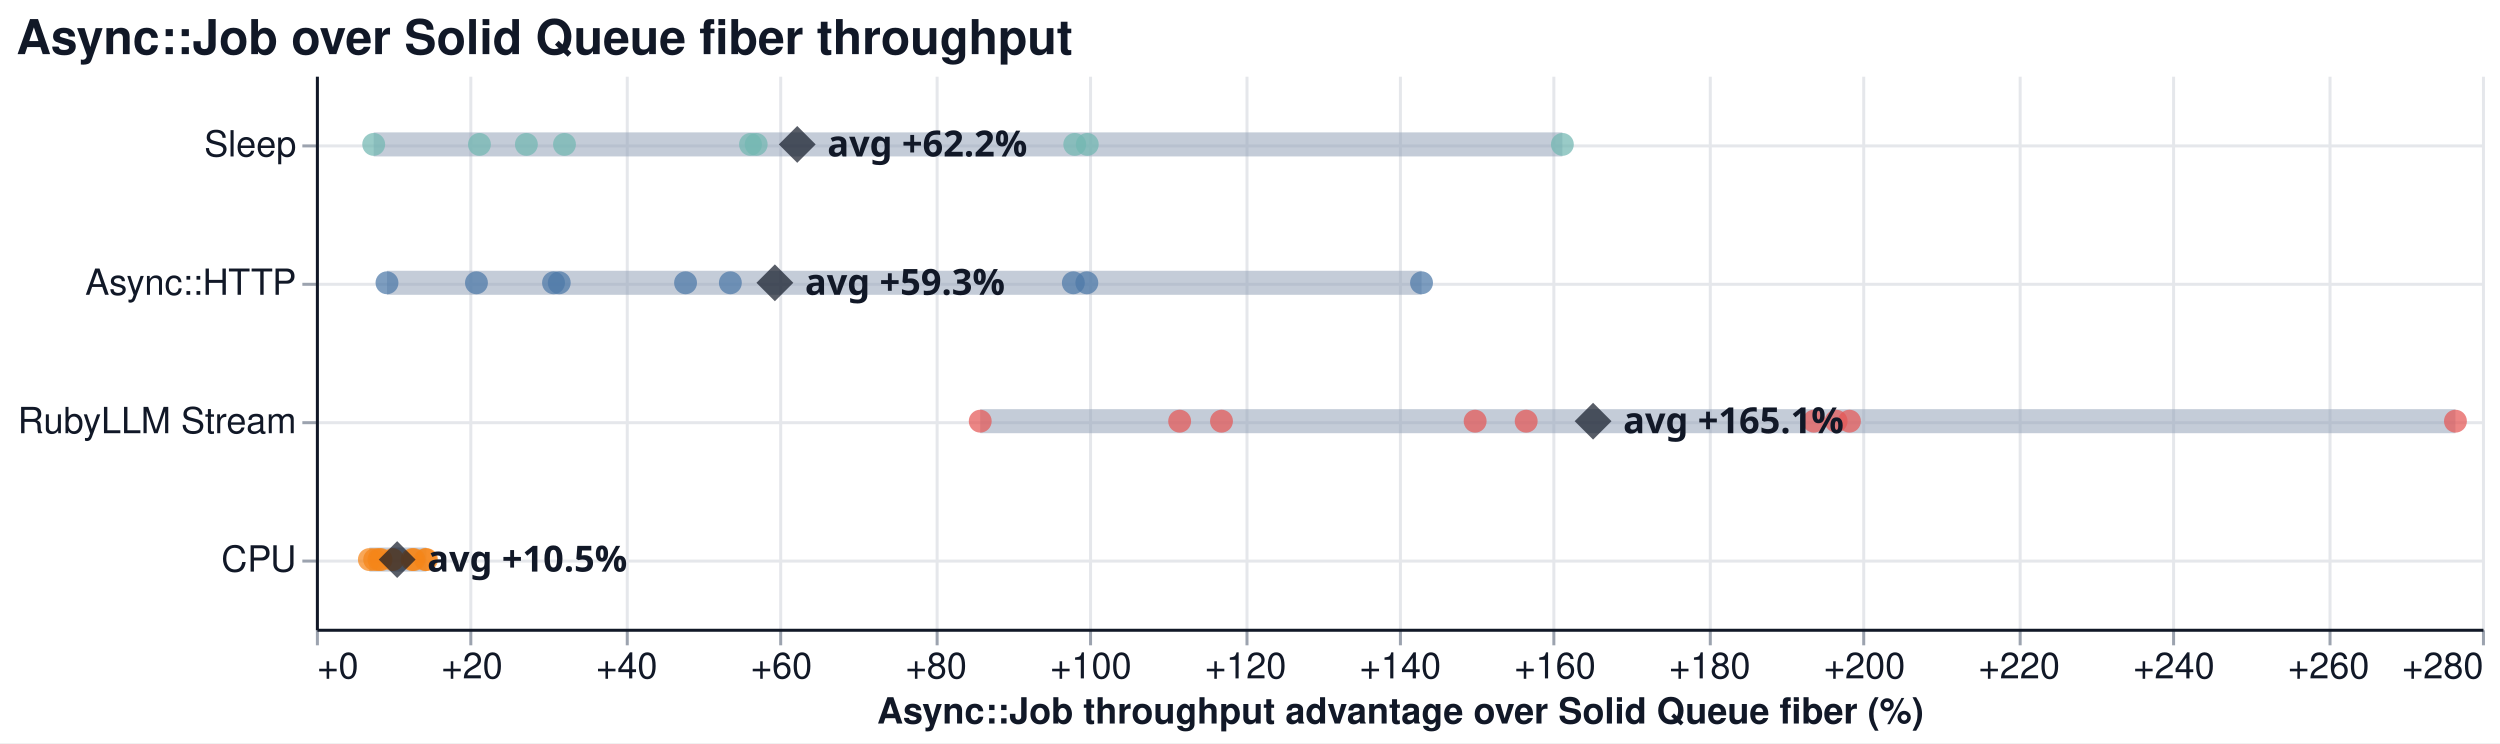
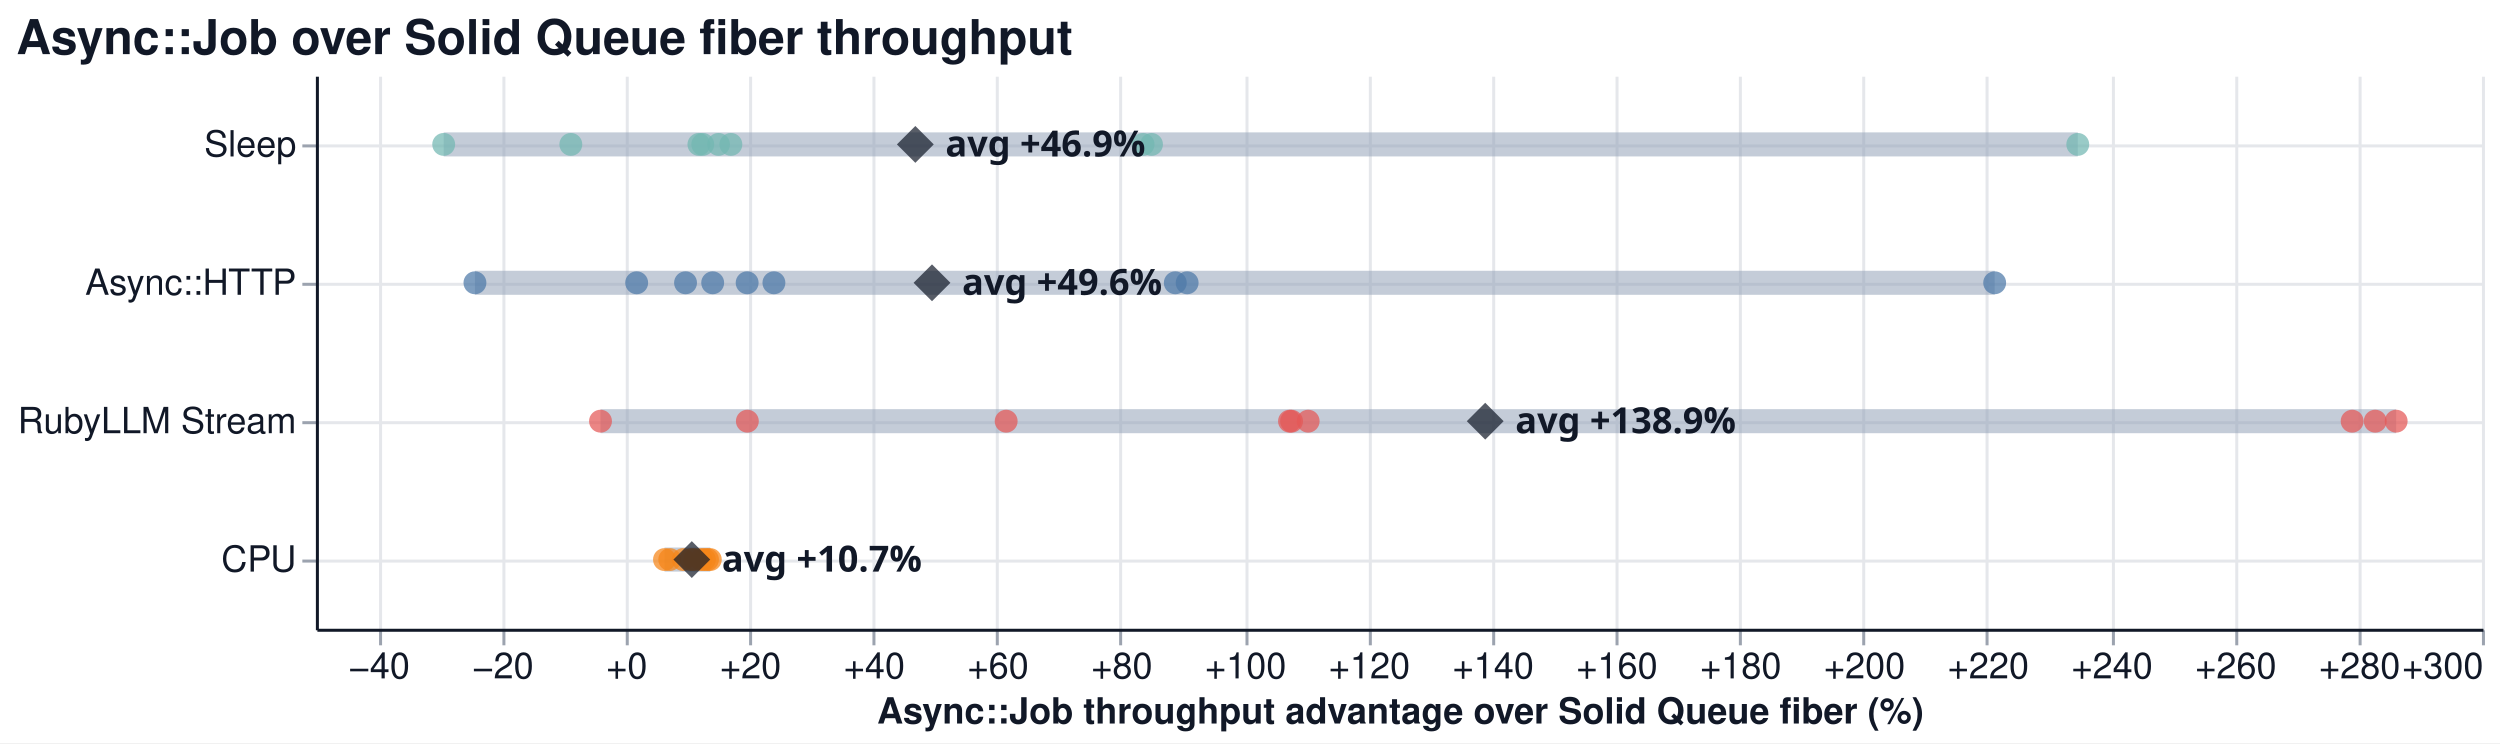
<svg xmlns="http://www.w3.org/2000/svg" version="1.1" class="marks" width="831" height="247" viewBox="0 0 831 247">
  <rect width="831" height="247" fill="white" />
-   <g fill="none" stroke-miterlimit="10" transform="translate(105,25)">
+   <g fill="none" stroke-miterlimit="4" transform="translate(105,25)">
    <g class="mark-group role-frame root" role="graphics-object" aria-roledescription="group mark container">
      <g transform="translate(0,0)">
        <path class="background" aria-hidden="true" d="M0,0h720v184h-720Z" />
        <g>
          <g class="mark-group role-axis" aria-hidden="true">
            <g transform="translate(0.5,184.5)">
              <path class="background" aria-hidden="true" d="M0,0h0v0h0Z" pointer-events="none" />
              <g>
                <g class="mark-rule role-axis-grid" pointer-events="none">
-                   <line transform="translate(0,0)" x2="0" y2="-184" stroke="#e5e7eb" stroke-width="1" opacity="1" />
-                   <line transform="translate(51,0)" x2="0" y2="-184" stroke="#e5e7eb" stroke-width="1" opacity="1" />
+                   <line transform="translate(21,0)" x2="0" y2="-184" stroke="#e5e7eb" stroke-width="1" opacity="1" />
+                   <line transform="translate(62,0)" x2="0" y2="-184" stroke="#e5e7eb" stroke-width="1" opacity="1" />
                  <line transform="translate(103,0)" x2="0" y2="-184" stroke="#e5e7eb" stroke-width="1" opacity="1" />
-                   <line transform="translate(154,0)" x2="0" y2="-184" stroke="#e5e7eb" stroke-width="1" opacity="1" />
-                   <line transform="translate(206,0)" x2="0" y2="-184" stroke="#e5e7eb" stroke-width="1" opacity="1" />
-                   <line transform="translate(257,0)" x2="0" y2="-184" stroke="#e5e7eb" stroke-width="1" opacity="1" />
+                   <line transform="translate(144,0)" x2="0" y2="-184" stroke="#e5e7eb" stroke-width="1" opacity="1" />
+                   <line transform="translate(185,0)" x2="0" y2="-184" stroke="#e5e7eb" stroke-width="1" opacity="1" />
+                   <line transform="translate(226,0)" x2="0" y2="-184" stroke="#e5e7eb" stroke-width="1" opacity="1" />
+                   <line transform="translate(267,0)" x2="0" y2="-184" stroke="#e5e7eb" stroke-width="1" opacity="1" />
                  <line transform="translate(309,0)" x2="0" y2="-184" stroke="#e5e7eb" stroke-width="1" opacity="1" />
-                   <line transform="translate(360,0)" x2="0" y2="-184" stroke="#e5e7eb" stroke-width="1" opacity="1" />
-                   <line transform="translate(411,0)" x2="0" y2="-184" stroke="#e5e7eb" stroke-width="1" opacity="1" />
-                   <line transform="translate(463,0)" x2="0" y2="-184" stroke="#e5e7eb" stroke-width="1" opacity="1" />
+                   <line transform="translate(350,0)" x2="0" y2="-184" stroke="#e5e7eb" stroke-width="1" opacity="1" />
+                   <line transform="translate(391,0)" x2="0" y2="-184" stroke="#e5e7eb" stroke-width="1" opacity="1" />
+                   <line transform="translate(432,0)" x2="0" y2="-184" stroke="#e5e7eb" stroke-width="1" opacity="1" />
+                   <line transform="translate(473,0)" x2="0" y2="-184" stroke="#e5e7eb" stroke-width="1" opacity="1" />
                  <line transform="translate(514,0)" x2="0" y2="-184" stroke="#e5e7eb" stroke-width="1" opacity="1" />
-                   <line transform="translate(566,0)" x2="0" y2="-184" stroke="#e5e7eb" stroke-width="1" opacity="1" />
-                   <line transform="translate(617,0)" x2="0" y2="-184" stroke="#e5e7eb" stroke-width="1" opacity="1" />
-                   <line transform="translate(669,0)" x2="0" y2="-184" stroke="#e5e7eb" stroke-width="1" opacity="1" />
+                   <line transform="translate(555,0)" x2="0" y2="-184" stroke="#e5e7eb" stroke-width="1" opacity="1" />
+                   <line transform="translate(597,0)" x2="0" y2="-184" stroke="#e5e7eb" stroke-width="1" opacity="1" />
+                   <line transform="translate(638,0)" x2="0" y2="-184" stroke="#e5e7eb" stroke-width="1" opacity="1" />
+                   <line transform="translate(679,0)" x2="0" y2="-184" stroke="#e5e7eb" stroke-width="1" opacity="1" />
                  <line transform="translate(720,0)" x2="0" y2="-184" stroke="#e5e7eb" stroke-width="1" opacity="1" />
                </g>
              </g>
              <path class="foreground" aria-hidden="true" d="" pointer-events="none" display="none" />
            </g>
          </g>
          <g class="mark-group role-axis" aria-hidden="true">
            <g transform="translate(0.5,0.5)">
              <path class="background" aria-hidden="true" d="M0,0h0v0h0Z" pointer-events="none" />
              <g>
                <g class="mark-rule role-axis-grid" pointer-events="none">
                  <line transform="translate(0,23)" x2="720" y2="0" stroke="#e5e7eb" stroke-width="1" opacity="1" />
                  <line transform="translate(0,69)" x2="720" y2="0" stroke="#e5e7eb" stroke-width="1" opacity="1" />
                  <line transform="translate(0,115)" x2="720" y2="0" stroke="#e5e7eb" stroke-width="1" opacity="1" />
                  <line transform="translate(0,161)" x2="720" y2="0" stroke="#e5e7eb" stroke-width="1" opacity="1" />
                </g>
              </g>
              <path class="foreground" aria-hidden="true" d="" pointer-events="none" display="none" />
            </g>
          </g>
-           <g class="mark-group role-axis" role="graphics-symbol" aria-roledescription="axis" aria-label="X-axis titled 'Async::Job throughput advantage over Solid Queue fiber (%)' for a linear scale with values from +0 to +280">
+           <g class="mark-group role-axis" role="graphics-symbol" aria-roledescription="axis" aria-label="X-axis titled 'Async::Job throughput advantage over Solid Queue fiber (%)' for a linear scale with values from −50 to +300">
            <g transform="translate(0.5,184.5)">
              <path class="background" aria-hidden="true" d="M0,0h0v0h0Z" pointer-events="none" />
              <g>
                <g class="mark-rule role-axis-tick" pointer-events="none">
-                   <line transform="translate(0,0)" x2="0" y2="5" stroke="#9ca3af" stroke-width="1" opacity="1" />
-                   <line transform="translate(51,0)" x2="0" y2="5" stroke="#9ca3af" stroke-width="1" opacity="1" />
+                   <line transform="translate(21,0)" x2="0" y2="5" stroke="#9ca3af" stroke-width="1" opacity="1" />
+                   <line transform="translate(62,0)" x2="0" y2="5" stroke="#9ca3af" stroke-width="1" opacity="1" />
                  <line transform="translate(103,0)" x2="0" y2="5" stroke="#9ca3af" stroke-width="1" opacity="1" />
-                   <line transform="translate(154,0)" x2="0" y2="5" stroke="#9ca3af" stroke-width="1" opacity="1" />
-                   <line transform="translate(206,0)" x2="0" y2="5" stroke="#9ca3af" stroke-width="1" opacity="1" />
-                   <line transform="translate(257,0)" x2="0" y2="5" stroke="#9ca3af" stroke-width="1" opacity="1" />
+                   <line transform="translate(144,0)" x2="0" y2="5" stroke="#9ca3af" stroke-width="1" opacity="1" />
+                   <line transform="translate(185,0)" x2="0" y2="5" stroke="#9ca3af" stroke-width="1" opacity="1" />
+                   <line transform="translate(226,0)" x2="0" y2="5" stroke="#9ca3af" stroke-width="1" opacity="1" />
+                   <line transform="translate(267,0)" x2="0" y2="5" stroke="#9ca3af" stroke-width="1" opacity="1" />
                  <line transform="translate(309,0)" x2="0" y2="5" stroke="#9ca3af" stroke-width="1" opacity="1" />
-                   <line transform="translate(360,0)" x2="0" y2="5" stroke="#9ca3af" stroke-width="1" opacity="1" />
-                   <line transform="translate(411,0)" x2="0" y2="5" stroke="#9ca3af" stroke-width="1" opacity="1" />
-                   <line transform="translate(463,0)" x2="0" y2="5" stroke="#9ca3af" stroke-width="1" opacity="1" />
+                   <line transform="translate(350,0)" x2="0" y2="5" stroke="#9ca3af" stroke-width="1" opacity="1" />
+                   <line transform="translate(391,0)" x2="0" y2="5" stroke="#9ca3af" stroke-width="1" opacity="1" />
+                   <line transform="translate(432,0)" x2="0" y2="5" stroke="#9ca3af" stroke-width="1" opacity="1" />
+                   <line transform="translate(473,0)" x2="0" y2="5" stroke="#9ca3af" stroke-width="1" opacity="1" />
                  <line transform="translate(514,0)" x2="0" y2="5" stroke="#9ca3af" stroke-width="1" opacity="1" />
-                   <line transform="translate(566,0)" x2="0" y2="5" stroke="#9ca3af" stroke-width="1" opacity="1" />
-                   <line transform="translate(617,0)" x2="0" y2="5" stroke="#9ca3af" stroke-width="1" opacity="1" />
-                   <line transform="translate(669,0)" x2="0" y2="5" stroke="#9ca3af" stroke-width="1" opacity="1" />
+                   <line transform="translate(555,0)" x2="0" y2="5" stroke="#9ca3af" stroke-width="1" opacity="1" />
+                   <line transform="translate(597,0)" x2="0" y2="5" stroke="#9ca3af" stroke-width="1" opacity="1" />
+                   <line transform="translate(638,0)" x2="0" y2="5" stroke="#9ca3af" stroke-width="1" opacity="1" />
+                   <line transform="translate(679,0)" x2="0" y2="5" stroke="#9ca3af" stroke-width="1" opacity="1" />
                  <line transform="translate(720,0)" x2="0" y2="5" stroke="#9ca3af" stroke-width="1" opacity="1" />
                </g>
                <g class="mark-text role-axis-label" pointer-events="none">
-                   <text text-anchor="start" transform="translate(0,16)" font-family="Helvetica" font-size="12px" fill="#111827" opacity="1">+0</text>
-                   <text text-anchor="middle" transform="translate(51.42857,16)" font-family="Helvetica" font-size="12px" fill="#111827" opacity="1">+20</text>
-                   <text text-anchor="middle" transform="translate(102.8571,16)" font-family="Helvetica" font-size="12px" fill="#111827" opacity="1">+40</text>
-                   <text text-anchor="middle" transform="translate(154.2857,16)" font-family="Helvetica" font-size="12px" fill="#111827" opacity="1">+60</text>
-                   <text text-anchor="middle" transform="translate(205.7143,16)" font-family="Helvetica" font-size="12px" fill="#111827" opacity="1">+80</text>
-                   <text text-anchor="middle" transform="translate(257.1429,16)" font-family="Helvetica" font-size="12px" fill="#111827" opacity="1">+100</text>
-                   <text text-anchor="middle" transform="translate(308.5714,16)" font-family="Helvetica" font-size="12px" fill="#111827" opacity="1">+120</text>
-                   <text text-anchor="middle" transform="translate(360,16)" font-family="Helvetica" font-size="12px" fill="#111827" opacity="1">+140</text>
-                   <text text-anchor="middle" transform="translate(411.4286,16)" font-family="Helvetica" font-size="12px" fill="#111827" opacity="1">+160</text>
-                   <text text-anchor="middle" transform="translate(462.8571,16)" font-family="Helvetica" font-size="12px" fill="#111827" opacity="1">+180</text>
+                   <text text-anchor="middle" transform="translate(20.57143,16)" font-family="Helvetica" font-size="12px" fill="#111827" opacity="1">−40</text>
+                   <text text-anchor="middle" transform="translate(61.71429,16)" font-family="Helvetica" font-size="12px" fill="#111827" opacity="1">−20</text>
+                   <text text-anchor="middle" transform="translate(102.8571,16)" font-family="Helvetica" font-size="12px" fill="#111827" opacity="1">+0</text>
+                   <text text-anchor="middle" transform="translate(144,16)" font-family="Helvetica" font-size="12px" fill="#111827" opacity="1">+20</text>
+                   <text text-anchor="middle" transform="translate(185.1429,16)" font-family="Helvetica" font-size="12px" fill="#111827" opacity="1">+40</text>
+                   <text text-anchor="middle" transform="translate(226.2857,16)" font-family="Helvetica" font-size="12px" fill="#111827" opacity="1">+60</text>
+                   <text text-anchor="middle" transform="translate(267.4286,16)" font-family="Helvetica" font-size="12px" fill="#111827" opacity="1">+80</text>
+                   <text text-anchor="middle" transform="translate(308.5714,16)" font-family="Helvetica" font-size="12px" fill="#111827" opacity="1">+100</text>
+                   <text text-anchor="middle" transform="translate(349.7143,16)" font-family="Helvetica" font-size="12px" fill="#111827" opacity="1">+120</text>
+                   <text text-anchor="middle" transform="translate(390.8571,16)" font-family="Helvetica" font-size="12px" fill="#111827" opacity="1">+140</text>
+                   <text text-anchor="middle" transform="translate(432,16)" font-family="Helvetica" font-size="12px" fill="#111827" opacity="1">+160</text>
+                   <text text-anchor="middle" transform="translate(473.1429,16)" font-family="Helvetica" font-size="12px" fill="#111827" opacity="1">+180</text>
                  <text text-anchor="middle" transform="translate(514.2857,16)" font-family="Helvetica" font-size="12px" fill="#111827" opacity="1">+200</text>
-                   <text text-anchor="middle" transform="translate(565.7143,16)" font-family="Helvetica" font-size="12px" fill="#111827" opacity="1">+220</text>
-                   <text text-anchor="middle" transform="translate(617.1429,16)" font-family="Helvetica" font-size="12px" fill="#111827" opacity="1">+240</text>
-                   <text text-anchor="middle" transform="translate(668.5714,16)" font-family="Helvetica" font-size="12px" fill="#111827" opacity="1">+260</text>
-                   <text text-anchor="end" transform="translate(720,16)" font-family="Helvetica" font-size="12px" fill="#111827" opacity="1">+280</text>
+                   <text text-anchor="middle" transform="translate(555.4286,16)" font-family="Helvetica" font-size="12px" fill="#111827" opacity="1">+220</text>
+                   <text text-anchor="middle" transform="translate(596.5714,16)" font-family="Helvetica" font-size="12px" fill="#111827" opacity="1">+240</text>
+                   <text text-anchor="middle" transform="translate(637.7143,16)" font-family="Helvetica" font-size="12px" fill="#111827" opacity="1">+260</text>
+                   <text text-anchor="middle" transform="translate(678.8571,16)" font-family="Helvetica" font-size="12px" fill="#111827" opacity="1">+280</text>
+                   <text text-anchor="end" transform="translate(720,16)" font-family="Helvetica" font-size="12px" fill="#111827" opacity="1">+300</text>
                </g>
                <g class="mark-rule role-axis-domain" pointer-events="none">
                  <line transform="translate(0,0)" x2="720" y2="0" stroke="#111827" stroke-width="1" opacity="1" />
                </g>
                <g class="mark-text role-axis-title" pointer-events="none">
                  <text text-anchor="middle" transform="translate(360,31)" font-family="Helvetica" font-size="12px" font-weight="bold" fill="#111827" opacity="1">Async::Job throughput advantage over Solid Queue fiber (%)</text>
                </g>
              </g>
              <path class="foreground" aria-hidden="true" d="" pointer-events="none" display="none" />
            </g>
          </g>
          <g class="mark-group role-axis" role="graphics-symbol" aria-roledescription="axis" aria-label="Y-axis for a discrete scale with 4 values: Sleep, Async::HTTP, RubyLLM Stream, CPU">
            <g transform="translate(0.5,0.5)">
              <path class="background" aria-hidden="true" d="M0,0h0v0h0Z" pointer-events="none" />
              <g>
                <g class="mark-rule role-axis-tick" pointer-events="none">
                  <line transform="translate(0,23)" x2="-5" y2="0" stroke="#9ca3af" stroke-width="1" opacity="1" />
                  <line transform="translate(0,69)" x2="-5" y2="0" stroke="#9ca3af" stroke-width="1" opacity="1" />
                  <line transform="translate(0,115)" x2="-5" y2="0" stroke="#9ca3af" stroke-width="1" opacity="1" />
                  <line transform="translate(0,161)" x2="-5" y2="0" stroke="#9ca3af" stroke-width="1" opacity="1" />
                </g>
                <g class="mark-text role-axis-label" pointer-events="none">
                  <text text-anchor="end" transform="translate(-7,26.5)" font-family="Helvetica" font-size="12px" fill="#111827" opacity="1">Sleep</text>
                  <text text-anchor="end" transform="translate(-7,72.5)" font-family="Helvetica" font-size="12px" fill="#111827" opacity="1">Async::HTTP</text>
                  <text text-anchor="end" transform="translate(-7,118.5)" font-family="Helvetica" font-size="12px" fill="#111827" opacity="1">RubyLLM Stream</text>
                  <text text-anchor="end" transform="translate(-7,164.5)" font-family="Helvetica" font-size="12px" fill="#111827" opacity="1">CPU</text>
                </g>
                <g class="mark-rule role-axis-domain" pointer-events="none">
                  <line transform="translate(0,0)" x2="0" y2="184" stroke="#111827" stroke-width="1" opacity="1" />
                </g>
              </g>
              <path class="foreground" aria-hidden="true" d="" pointer-events="none" display="none" />
            </g>
          </g>
          <g class="mark-rule role-mark layer_0_marks" role="graphics-symbol" aria-roledescription="rule mark container" />
          <g class="mark-rule role-mark layer_1_marks" role="graphics-object" aria-roledescription="rule mark container">
-             <line aria-label="Async::Job throughput advantage over Solid Queue fiber (%): +7; workload: Sleep; max: 161.128953771; min: 7.47417955143; average: 62.2220553202; cells: 9" role="graphics-symbol" aria-roledescription="rule mark" transform="translate(19.21932,23)" x2="395.112" y2="0" stroke="#94a3b8" stroke-width="8" opacity="0.55" />
-             <line aria-label="Async::Job throughput advantage over Solid Queue fiber (%): +9; workload: Async::HTTP; max: 142.922927775; min: 9.19091663338; average: 59.3314409452; cells: 9" role="graphics-symbol" aria-roledescription="rule mark" transform="translate(23.63379,69)" x2="343.882" y2="0" stroke="#94a3b8" stroke-width="8" opacity="0.55" />
-             <line aria-label="Async::Job throughput advantage over Solid Queue fiber (%): +86; workload: RubyLLM Stream; max: 276.573426573; min: 85.877318117; average: 165.098295708; cells: 9" role="graphics-symbol" aria-roledescription="rule mark" transform="translate(220.8274,115)" x2="490.361" y2="0" stroke="#94a3b8" stroke-width="8" opacity="0.55" />
-             <line aria-label="Async::Job throughput advantage over Solid Queue fiber (%): +7; workload: CPU; max: 14.2974004726; min: 6.91275167785; average: 10.5076444607; cells: 9" role="graphics-symbol" aria-roledescription="rule mark" transform="translate(17.77565,161)" x2="18.989" y2="0" stroke="#94a3b8" stroke-width="8" opacity="0.55" />
+             <line aria-label="Async::Job throughput advantage over Solid Queue fiber (%): −29; workload: Sleep; max: 234.689313921; min: −29.346902914; average: 46.8597129313; cells: 9" role="graphics-symbol" aria-roledescription="rule mark" transform="translate(42.48637,23)" x2="543.16" y2="0" stroke="#94a3b8" stroke-width="8" opacity="0.55" />
+             <line aria-label="Async::Job throughput advantage over Solid Queue fiber (%): −24; workload: Async::HTTP; max: 221.263576564; min: −24.298939016; average: 49.5540461463; cells: 9" role="graphics-symbol" aria-roledescription="rule mark" transform="translate(52.87075,69)" x2="505.157" y2="0" stroke="#94a3b8" stroke-width="8" opacity="0.55" />
+             <line aria-label="Async::Job throughput advantage over Solid Queue fiber (%): −4; workload: RubyLLM Stream; max: 286.138613861; min: −4.00890868597; average: 138.942688214; cells: 9" role="graphics-symbol" aria-roledescription="rule mark" transform="translate(94.61024,115)" x2="596.875" y2="0" stroke="#94a3b8" stroke-width="8" opacity="0.55" />
+             <line aria-label="Async::Job throughput advantage over Solid Queue fiber (%): +6; workload: CPU; max: 13.7334689725; min: 6.32911392405; average: 10.7425591745; cells: 9" role="graphics-symbol" aria-roledescription="rule mark" transform="translate(115.877,161)" x2="15.232" y2="0" stroke="#94a3b8" stroke-width="8" opacity="0.55" />
          </g>
          <g class="mark-symbol role-mark layer_2_marks" role="graphics-object" aria-roledescription="symbol mark container">
-             <path aria-label="Async::Job throughput advantage over Solid Queue fiber (%): +32; workload: Sleep; concurrency: 5; processes: 1 proc; value: 32.1348314607" role="graphics-symbol" aria-roledescription="point" transform="translate(82.63242,23)" d="M3.808,0A3.808,3.808,0,1,1,-3.808,0A3.808,3.808,0,1,1,3.808,0" fill="#72b7b2" stroke-width="2" opacity="0.72" />
-             <path aria-label="Async::Job throughput advantage over Solid Queue fiber (%): +57; workload: Sleep; concurrency: 10; processes: 1 proc; value: 56.9158706833" role="graphics-symbol" aria-roledescription="point" transform="translate(146.3551,23)" d="M3.808,0A3.808,3.808,0,1,1,-3.808,0A3.808,3.808,0,1,1,3.808,0" fill="#72b7b2" stroke-width="2" opacity="0.72" />
-             <path aria-label="Async::Job throughput advantage over Solid Queue fiber (%): +100; workload: Sleep; concurrency: 25; processes: 1 proc; value: 99.7153139604" role="graphics-symbol" aria-roledescription="point" transform="translate(256.4108,23)" d="M3.808,0A3.808,3.808,0,1,1,-3.808,0A3.808,3.808,0,1,1,3.808,0" fill="#72b7b2" stroke-width="2" opacity="0.72" />
-             <path aria-label="Async::Job throughput advantage over Solid Queue fiber (%): +161; workload: Sleep; concurrency: 50; processes: 1 proc; value: 161.128953771" role="graphics-symbol" aria-roledescription="point" transform="translate(414.3316,23)" d="M3.808,0A3.808,3.808,0,1,1,-3.808,0A3.808,3.808,0,1,1,3.808,0" fill="#72b7b2" stroke-width="2" opacity="0.72" />
-             <path aria-label="Async::Job throughput advantage over Solid Queue fiber (%): +27; workload: Sleep; concurrency: 5; processes: 2 proc; value: 27.2097053726" role="graphics-symbol" aria-roledescription="point" transform="translate(69.96781,23)" d="M3.808,0A3.808,3.808,0,1,1,-3.808,0A3.808,3.808,0,1,1,3.808,0" fill="#72b7b2" stroke-width="2" opacity="0.72" />
-             <path aria-label="Async::Job throughput advantage over Solid Queue fiber (%): +56; workload: Sleep; concurrency: 10; processes: 2 proc; value: 56.1830193296" role="graphics-symbol" aria-roledescription="point" transform="translate(144.4706,23)" d="M3.808,0A3.808,3.808,0,1,1,-3.808,0A3.808,3.808,0,1,1,3.808,0" fill="#72b7b2" stroke-width="2" opacity="0.72" />
-             <path aria-label="Async::Job throughput advantage over Solid Queue fiber (%): +98; workload: Sleep; concurrency: 25; processes: 2 proc; value: 98.0957646119" role="graphics-symbol" aria-roledescription="point" transform="translate(252.2463,23)" d="M3.808,0A3.808,3.808,0,1,1,-3.808,0A3.808,3.808,0,1,1,3.808,0" fill="#72b7b2" stroke-width="2" opacity="0.72" />
-             <path aria-label="Async::Job throughput advantage over Solid Queue fiber (%): +7; workload: Sleep; concurrency: 5; processes: 6 proc; value: 7.47417955143" role="graphics-symbol" aria-roledescription="point" transform="translate(19.21932,23)" d="M3.808,0A3.808,3.808,0,1,1,-3.808,0A3.808,3.808,0,1,1,3.808,0" fill="#72b7b2" stroke-width="2" opacity="0.72" />
-             <path aria-label="Async::Job throughput advantage over Solid Queue fiber (%): +21; workload: Sleep; concurrency: 10; processes: 6 proc; value: 21.1408591409" role="graphics-symbol" aria-roledescription="point" transform="translate(54.36221,23)" d="M3.808,0A3.808,3.808,0,1,1,-3.808,0A3.808,3.808,0,1,1,3.808,0" fill="#72b7b2" stroke-width="2" opacity="0.72" />
-             <path aria-label="Async::Job throughput advantage over Solid Queue fiber (%): +31; workload: Async::HTTP; concurrency: 5; processes: 1 proc; value: 30.7188569728" role="graphics-symbol" aria-roledescription="point" transform="translate(78.99135,69)" d="M3.808,0A3.808,3.808,0,1,1,-3.808,0A3.808,3.808,0,1,1,3.808,0" fill="#4c78a8" stroke-width="2" opacity="0.72" />
-             <path aria-label="Async::Job throughput advantage over Solid Queue fiber (%): +54; workload: Async::HTTP; concurrency: 10; processes: 1 proc; value: 53.5775204237" role="graphics-symbol" aria-roledescription="point" transform="translate(137.7708,69)" d="M3.808,0A3.808,3.808,0,1,1,-3.808,0A3.808,3.808,0,1,1,3.808,0" fill="#4c78a8" stroke-width="2" opacity="0.72" />
-             <path aria-label="Async::Job throughput advantage over Solid Queue fiber (%): +100; workload: Async::HTTP; concurrency: 25; processes: 1 proc; value: 99.6587030717" role="graphics-symbol" aria-roledescription="point" transform="translate(256.2652,69)" d="M3.808,0A3.808,3.808,0,1,1,-3.808,0A3.808,3.808,0,1,1,3.808,0" fill="#4c78a8" stroke-width="2" opacity="0.72" />
-             <path aria-label="Async::Job throughput advantage over Solid Queue fiber (%): +143; workload: Async::HTTP; concurrency: 50; processes: 1 proc; value: 142.922927775" role="graphics-symbol" aria-roledescription="point" transform="translate(367.5161,69)" d="M3.808,0A3.808,3.808,0,1,1,-3.808,0A3.808,3.808,0,1,1,3.808,0" fill="#4c78a8" stroke-width="2" opacity="0.72" />
-             <path aria-label="Async::Job throughput advantage over Solid Queue fiber (%): +31; workload: Async::HTTP; concurrency: 5; processes: 2 proc; value: 31.4583007354" role="graphics-symbol" aria-roledescription="point" transform="translate(80.89277,69)" d="M3.808,0A3.808,3.808,0,1,1,-3.808,0A3.808,3.808,0,1,1,3.808,0" fill="#4c78a8" stroke-width="2" opacity="0.72" />
-             <path aria-label="Async::Job throughput advantage over Solid Queue fiber (%): +48; workload: Async::HTTP; concurrency: 10; processes: 2 proc; value: 47.7850399419" role="graphics-symbol" aria-roledescription="point" transform="translate(122.8758,69)" d="M3.808,0A3.808,3.808,0,1,1,-3.808,0A3.808,3.808,0,1,1,3.808,0" fill="#4c78a8" stroke-width="2" opacity="0.72" />
-             <path aria-label="Async::Job throughput advantage over Solid Queue fiber (%): +98; workload: Async::HTTP; concurrency: 25; processes: 2 proc; value: 97.9146459748" role="graphics-symbol" aria-roledescription="point" transform="translate(251.7805,69)" d="M3.808,0A3.808,3.808,0,1,1,-3.808,0A3.808,3.808,0,1,1,3.808,0" fill="#4c78a8" stroke-width="2" opacity="0.72" />
-             <path aria-label="Async::Job throughput advantage over Solid Queue fiber (%): +9; workload: Async::HTTP; concurrency: 5; processes: 6 proc; value: 9.19091663338" role="graphics-symbol" aria-roledescription="point" transform="translate(23.63379,69)" d="M3.808,0A3.808,3.808,0,1,1,-3.808,0A3.808,3.808,0,1,1,3.808,0" fill="#4c78a8" stroke-width="2" opacity="0.72" />
-             <path aria-label="Async::Job throughput advantage over Solid Queue fiber (%): +21; workload: Async::HTTP; concurrency: 10; processes: 6 proc; value: 20.7560569782" role="graphics-symbol" aria-roledescription="point" transform="translate(53.37272,69)" d="M3.808,0A3.808,3.808,0,1,1,-3.808,0A3.808,3.808,0,1,1,3.808,0" fill="#4c78a8" stroke-width="2" opacity="0.72" />
-             <path aria-label="Async::Job throughput advantage over Solid Queue fiber (%): +112; workload: RubyLLM Stream; concurrency: 5; processes: 1 proc; value: 111.656441718" role="graphics-symbol" aria-roledescription="point" transform="translate(287.1166,115)" d="M3.808,0A3.808,3.808,0,1,1,-3.808,0A3.808,3.808,0,1,1,3.808,0" fill="#e45756" stroke-width="2" opacity="0.72" />
-             <path aria-label="Async::Job throughput advantage over Solid Queue fiber (%): +156; workload: RubyLLM Stream; concurrency: 10; processes: 1 proc; value: 156.451612903" role="graphics-symbol" aria-roledescription="point" transform="translate(402.3041,115)" d="M3.808,0A3.808,3.808,0,1,1,-3.808,0A3.808,3.808,0,1,1,3.808,0" fill="#e45756" stroke-width="2" opacity="0.72" />
-             <path aria-label="Async::Job throughput advantage over Solid Queue fiber (%): +194; workload: RubyLLM Stream; concurrency: 25; processes: 1 proc; value: 193.650793651" role="graphics-symbol" aria-roledescription="point" transform="translate(497.9592,115)" d="M3.808,0A3.808,3.808,0,1,1,-3.808,0A3.808,3.808,0,1,1,3.808,0" fill="#e45756" stroke-width="2" opacity="0.72" />
-             <path aria-label="Async::Job throughput advantage over Solid Queue fiber (%): +197; workload: RubyLLM Stream; concurrency: 50; processes: 1 proc; value: 196.517412935" role="graphics-symbol" aria-roledescription="point" transform="translate(505.3305,115)" d="M3.808,0A3.808,3.808,0,1,1,-3.808,0A3.808,3.808,0,1,1,3.808,0" fill="#e45756" stroke-width="2" opacity="0.72" />
-             <path aria-label="Async::Job throughput advantage over Solid Queue fiber (%): +117; workload: RubyLLM Stream; concurrency: 5; processes: 2 proc; value: 117.064846416" role="graphics-symbol" aria-roledescription="point" transform="translate(301.0239,115)" d="M3.808,0A3.808,3.808,0,1,1,-3.808,0A3.808,3.808,0,1,1,3.808,0" fill="#e45756" stroke-width="2" opacity="0.72" />
-             <path aria-label="Async::Job throughput advantage over Solid Queue fiber (%): +150; workload: RubyLLM Stream; concurrency: 10; processes: 2 proc; value: 149.853372434" role="graphics-symbol" aria-roledescription="point" transform="translate(385.3372,115)" d="M3.808,0A3.808,3.808,0,1,1,-3.808,0A3.808,3.808,0,1,1,3.808,0" fill="#e45756" stroke-width="2" opacity="0.72" />
-             <path aria-label="Async::Job throughput advantage over Solid Queue fiber (%): +277; workload: RubyLLM Stream; concurrency: 25; processes: 2 proc; value: 276.573426573" role="graphics-symbol" aria-roledescription="point" transform="translate(711.1888,115)" d="M3.808,0A3.808,3.808,0,1,1,-3.808,0A3.808,3.808,0,1,1,3.808,0" fill="#e45756" stroke-width="2" opacity="0.72" />
-             <path aria-label="Async::Job throughput advantage over Solid Queue fiber (%): +86; workload: RubyLLM Stream; concurrency: 5; processes: 6 proc; value: 85.877318117" role="graphics-symbol" aria-roledescription="point" transform="translate(220.8274,115)" d="M3.808,0A3.808,3.808,0,1,1,-3.808,0A3.808,3.808,0,1,1,3.808,0" fill="#e45756" stroke-width="2" opacity="0.72" />
-             <path aria-label="Async::Job throughput advantage over Solid Queue fiber (%): +198; workload: RubyLLM Stream; concurrency: 10; processes: 6 proc; value: 198.23943662" role="graphics-symbol" aria-roledescription="point" transform="translate(509.7586,115)" d="M3.808,0A3.808,3.808,0,1,1,-3.808,0A3.808,3.808,0,1,1,3.808,0" fill="#e45756" stroke-width="2" opacity="0.72" />
-             <path aria-label="Async::Job throughput advantage over Solid Queue fiber (%): +14; workload: CPU; concurrency: 5; processes: 1 proc; value: 14.1480508103" role="graphics-symbol" aria-roledescription="point" transform="translate(36.3807,161)" d="M3.808,0A3.808,3.808,0,1,1,-3.808,0A3.808,3.808,0,1,1,3.808,0" fill="#f58518" stroke-width="2" opacity="0.72" />
-             <path aria-label="Async::Job throughput advantage over Solid Queue fiber (%): +10; workload: CPU; concurrency: 10; processes: 1 proc; value: 9.9281791297" role="graphics-symbol" aria-roledescription="point" transform="translate(25.5296,161)" d="M3.808,0A3.808,3.808,0,1,1,-3.808,0A3.808,3.808,0,1,1,3.808,0" fill="#f58518" stroke-width="2" opacity="0.72" />
-             <path aria-label="Async::Job throughput advantage over Solid Queue fiber (%): +8; workload: CPU; concurrency: 25; processes: 1 proc; value: 7.59966777409" role="graphics-symbol" aria-roledescription="point" transform="translate(19.542,161)" d="M3.808,0A3.808,3.808,0,1,1,-3.808,0A3.808,3.808,0,1,1,3.808,0" fill="#f58518" stroke-width="2" opacity="0.72" />
-             <path aria-label="Async::Job throughput advantage over Solid Queue fiber (%): +8; workload: CPU; concurrency: 50; processes: 1 proc; value: 8.1512605042" role="graphics-symbol" aria-roledescription="point" transform="translate(20.96038,161)" d="M3.808,0A3.808,3.808,0,1,1,-3.808,0A3.808,3.808,0,1,1,3.808,0" fill="#f58518" stroke-width="2" opacity="0.72" />
-             <path aria-label="Async::Job throughput advantage over Solid Queue fiber (%): +12; workload: CPU; concurrency: 5; processes: 2 proc; value: 12.4276787781" role="graphics-symbol" aria-roledescription="point" transform="translate(31.95689,161)" d="M3.808,0A3.808,3.808,0,1,1,-3.808,0A3.808,3.808,0,1,1,3.808,0" fill="#f58518" stroke-width="2" opacity="0.72" />
-             <path aria-label="Async::Job throughput advantage over Solid Queue fiber (%): +7; workload: CPU; concurrency: 10; processes: 2 proc; value: 6.91275167785" role="graphics-symbol" aria-roledescription="point" transform="translate(17.77565,161)" d="M3.808,0A3.808,3.808,0,1,1,-3.808,0A3.808,3.808,0,1,1,3.808,0" fill="#f58518" stroke-width="2" opacity="0.72" />
-             <path aria-label="Async::Job throughput advantage over Solid Queue fiber (%): +8; workload: CPU; concurrency: 25; processes: 2 proc; value: 8.42152668318" role="graphics-symbol" aria-roledescription="point" transform="translate(21.65535,161)" d="M3.808,0A3.808,3.808,0,1,1,-3.808,0A3.808,3.808,0,1,1,3.808,0" fill="#f58518" stroke-width="2" opacity="0.72" />
-             <path aria-label="Async::Job throughput advantage over Solid Queue fiber (%): +13; workload: CPU; concurrency: 5; processes: 6 proc; value: 12.6822843165" role="graphics-symbol" aria-roledescription="point" transform="translate(32.61159,161)" d="M3.808,0A3.808,3.808,0,1,1,-3.808,0A3.808,3.808,0,1,1,3.808,0" fill="#f58518" stroke-width="2" opacity="0.72" />
-             <path aria-label="Async::Job throughput advantage over Solid Queue fiber (%): +14; workload: CPU; concurrency: 10; processes: 6 proc; value: 14.2974004726" role="graphics-symbol" aria-roledescription="point" transform="translate(36.76474,161)" d="M3.808,0A3.808,3.808,0,1,1,-3.808,0A3.808,3.808,0,1,1,3.808,0" fill="#f58518" stroke-width="2" opacity="0.72" />
+             <path aria-label="Async::Job throughput advantage over Solid Queue fiber (%): +13; workload: Sleep; concurrency: 5; processes: 1 proc; value: 12.5137480142" role="graphics-symbol" aria-roledescription="point" transform="translate(128.5997,23)" d="M3.808,0A3.808,3.808,0,1,1,-3.808,0A3.808,3.808,0,1,1,3.808,0" fill="#72b7b2" stroke-width="2" opacity="0.72" />
+             <path aria-label="Async::Job throughput advantage over Solid Queue fiber (%): +17; workload: Sleep; concurrency: 10; processes: 1 proc; value: 17.0563161974" role="graphics-symbol" aria-roledescription="point" transform="translate(137.9444,23)" d="M3.808,0A3.808,3.808,0,1,1,-3.808,0A3.808,3.808,0,1,1,3.808,0" fill="#72b7b2" stroke-width="2" opacity="0.72" />
+             <path aria-label="Async::Job throughput advantage over Solid Queue fiber (%): +84; workload: Sleep; concurrency: 25; processes: 1 proc; value: 83.6567790991" role="graphics-symbol" aria-roledescription="point" transform="translate(274.9511,23)" d="M3.808,0A3.808,3.808,0,1,1,-3.808,0A3.808,3.808,0,1,1,3.808,0" fill="#72b7b2" stroke-width="2" opacity="0.72" />
+             <path aria-label="Async::Job throughput advantage over Solid Queue fiber (%): +235; workload: Sleep; concurrency: 50; processes: 1 proc; value: 234.689313921" role="graphics-symbol" aria-roledescription="point" transform="translate(585.6466,23)" d="M3.808,0A3.808,3.808,0,1,1,-3.808,0A3.808,3.808,0,1,1,3.808,0" fill="#72b7b2" stroke-width="2" opacity="0.72" />
+             <path aria-label="Async::Job throughput advantage over Solid Queue fiber (%): +15; workload: Sleep; concurrency: 5; processes: 2 proc; value: 15.0614886731" role="graphics-symbol" aria-roledescription="point" transform="translate(133.8408,23)" d="M3.808,0A3.808,3.808,0,1,1,-3.808,0A3.808,3.808,0,1,1,3.808,0" fill="#72b7b2" stroke-width="2" opacity="0.72" />
+             <path aria-label="Async::Job throughput advantage over Solid Queue fiber (%): +12; workload: Sleep; concurrency: 10; processes: 2 proc; value: 11.8895528539" role="graphics-symbol" aria-roledescription="point" transform="translate(127.3157,23)" d="M3.808,0A3.808,3.808,0,1,1,-3.808,0A3.808,3.808,0,1,1,3.808,0" fill="#72b7b2" stroke-width="2" opacity="0.72" />
+             <path aria-label="Async::Job throughput advantage over Solid Queue fiber (%): +85; workload: Sleep; concurrency: 25; processes: 2 proc; value: 85.0221959919" role="graphics-symbol" aria-roledescription="point" transform="translate(277.7599,23)" d="M3.808,0A3.808,3.808,0,1,1,-3.808,0A3.808,3.808,0,1,1,3.808,0" fill="#72b7b2" stroke-width="2" opacity="0.72" />
+             <path aria-label="Async::Job throughput advantage over Solid Queue fiber (%): −9; workload: Sleep; concurrency: 5; processes: 6 proc; value: −8.80507545541" role="graphics-symbol" aria-roledescription="point" transform="translate(84.74384,23)" d="M3.808,0A3.808,3.808,0,1,1,-3.808,0A3.808,3.808,0,1,1,3.808,0" fill="#72b7b2" stroke-width="2" opacity="0.72" />
+             <path aria-label="Async::Job throughput advantage over Solid Queue fiber (%): −29; workload: Sleep; concurrency: 10; processes: 6 proc; value: −29.346902914" role="graphics-symbol" aria-roledescription="point" transform="translate(42.48637,23)" d="M3.808,0A3.808,3.808,0,1,1,-3.808,0A3.808,3.808,0,1,1,3.808,0" fill="#72b7b2" stroke-width="2" opacity="0.72" />
+             <path aria-label="Async::Job throughput advantage over Solid Queue fiber (%): +14; workload: Async::HTTP; concurrency: 5; processes: 1 proc; value: 14.1157516421" role="graphics-symbol" aria-roledescription="point" transform="translate(131.8953,69)" d="M3.808,0A3.808,3.808,0,1,1,-3.808,0A3.808,3.808,0,1,1,3.808,0" fill="#4c78a8" stroke-width="2" opacity="0.72" />
+             <path aria-label="Async::Job throughput advantage over Solid Queue fiber (%): +24; workload: Async::HTTP; concurrency: 10; processes: 1 proc; value: 24.0104452996" role="graphics-symbol" aria-roledescription="point" transform="translate(152.2501,69)" d="M3.808,0A3.808,3.808,0,1,1,-3.808,0A3.808,3.808,0,1,1,3.808,0" fill="#4c78a8" stroke-width="2" opacity="0.72" />
+             <path aria-label="Async::Job throughput advantage over Solid Queue fiber (%): +89; workload: Async::HTTP; concurrency: 25; processes: 1 proc; value: 88.8664916557" role="graphics-symbol" aria-roledescription="point" transform="translate(285.6682,69)" d="M3.808,0A3.808,3.808,0,1,1,-3.808,0A3.808,3.808,0,1,1,3.808,0" fill="#4c78a8" stroke-width="2" opacity="0.72" />
+             <path aria-label="Async::Job throughput advantage over Solid Queue fiber (%): +221; workload: Async::HTTP; concurrency: 50; processes: 1 proc; value: 221.263576564" role="graphics-symbol" aria-roledescription="point" transform="translate(558.0279,69)" d="M3.808,0A3.808,3.808,0,1,1,-3.808,0A3.808,3.808,0,1,1,3.808,0" fill="#4c78a8" stroke-width="2" opacity="0.72" />
+             <path aria-label="Async::Job throughput advantage over Solid Queue fiber (%): +10; workload: Async::HTTP; concurrency: 5; processes: 2 proc; value: 9.72979830014" role="graphics-symbol" aria-roledescription="point" transform="translate(122.8727,69)" d="M3.808,0A3.808,3.808,0,1,1,-3.808,0A3.808,3.808,0,1,1,3.808,0" fill="#4c78a8" stroke-width="2" opacity="0.72" />
+             <path aria-label="Async::Job throughput advantage over Solid Queue fiber (%): +20; workload: Async::HTTP; concurrency: 10; processes: 2 proc; value: 19.6846112017" role="graphics-symbol" aria-roledescription="point" transform="translate(143.3512,69)" d="M3.808,0A3.808,3.808,0,1,1,-3.808,0A3.808,3.808,0,1,1,3.808,0" fill="#4c78a8" stroke-width="2" opacity="0.72" />
+             <path aria-label="Async::Job throughput advantage over Solid Queue fiber (%): +91; workload: Async::HTTP; concurrency: 25; processes: 2 proc; value: 90.7802768637" role="graphics-symbol" aria-roledescription="point" transform="translate(289.6051,69)" d="M3.808,0A3.808,3.808,0,1,1,-3.808,0A3.808,3.808,0,1,1,3.808,0" fill="#4c78a8" stroke-width="2" opacity="0.72" />
+             <path aria-label="Async::Job throughput advantage over Solid Queue fiber (%): +2; workload: Async::HTTP; concurrency: 5; processes: 6 proc; value: 1.83440280528" role="graphics-symbol" aria-roledescription="point" transform="translate(106.6308,69)" d="M3.808,0A3.808,3.808,0,1,1,-3.808,0A3.808,3.808,0,1,1,3.808,0" fill="#4c78a8" stroke-width="2" opacity="0.72" />
+             <path aria-label="Async::Job throughput advantage over Solid Queue fiber (%): −24; workload: Async::HTTP; concurrency: 10; processes: 6 proc; value: −24.298939016" role="graphics-symbol" aria-roledescription="point" transform="translate(52.87075,69)" d="M3.808,0A3.808,3.808,0,1,1,-3.808,0A3.808,3.808,0,1,1,3.808,0" fill="#4c78a8" stroke-width="2" opacity="0.72" />
+             <path aria-label="Async::Job throughput advantage over Solid Queue fiber (%): +62; workload: RubyLLM Stream; concurrency: 5; processes: 1 proc; value: 61.5384615385" role="graphics-symbol" aria-roledescription="point" transform="translate(229.4505,115)" d="M3.808,0A3.808,3.808,0,1,1,-3.808,0A3.808,3.808,0,1,1,3.808,0" fill="#e45756" stroke-width="2" opacity="0.72" />
+             <path aria-label="Async::Job throughput advantage over Solid Queue fiber (%): +108; workload: RubyLLM Stream; concurrency: 10; processes: 1 proc; value: 107.657657658" role="graphics-symbol" aria-roledescription="point" transform="translate(324.3243,115)" d="M3.808,0A3.808,3.808,0,1,1,-3.808,0A3.808,3.808,0,1,1,3.808,0" fill="#e45756" stroke-width="2" opacity="0.72" />
+             <path aria-label="Async::Job throughput advantage over Solid Queue fiber (%): +279; workload: RubyLLM Stream; concurrency: 25; processes: 1 proc; value: 279.024390244" role="graphics-symbol" aria-roledescription="point" transform="translate(676.8502,115)" d="M3.808,0A3.808,3.808,0,1,1,-3.808,0A3.808,3.808,0,1,1,3.808,0" fill="#e45756" stroke-width="2" opacity="0.72" />
+             <path aria-label="Async::Job throughput advantage over Solid Queue fiber (%): +286; workload: RubyLLM Stream; concurrency: 50; processes: 1 proc; value: 286.138613861" role="graphics-symbol" aria-roledescription="point" transform="translate(691.4851,115)" d="M3.808,0A3.808,3.808,0,1,1,-3.808,0A3.808,3.808,0,1,1,3.808,0" fill="#e45756" stroke-width="2" opacity="0.72" />
+             <path aria-label="Async::Job throughput advantage over Solid Queue fiber (%): +20; workload: RubyLLM Stream; concurrency: 5; processes: 2 proc; value: 19.7183098592" role="graphics-symbol" aria-roledescription="point" transform="translate(143.4205,115)" d="M3.808,0A3.808,3.808,0,1,1,-3.808,0A3.808,3.808,0,1,1,3.808,0" fill="#e45756" stroke-width="2" opacity="0.72" />
+             <path aria-label="Async::Job throughput advantage over Solid Queue fiber (%): +110; workload: RubyLLM Stream; concurrency: 10; processes: 2 proc; value: 110.335917313" role="graphics-symbol" aria-roledescription="point" transform="translate(329.8339,115)" d="M3.808,0A3.808,3.808,0,1,1,-3.808,0A3.808,3.808,0,1,1,3.808,0" fill="#e45756" stroke-width="2" opacity="0.72" />
+             <path aria-label="Async::Job throughput advantage over Solid Queue fiber (%): +283; workload: RubyLLM Stream; concurrency: 25; processes: 2 proc; value: 282.75862069" role="graphics-symbol" aria-roledescription="point" transform="translate(684.532,115)" d="M3.808,0A3.808,3.808,0,1,1,-3.808,0A3.808,3.808,0,1,1,3.808,0" fill="#e45756" stroke-width="2" opacity="0.72" />
+             <path aria-label="Async::Job throughput advantage over Solid Queue fiber (%): −4; workload: RubyLLM Stream; concurrency: 5; processes: 6 proc; value: −4.00890868597" role="graphics-symbol" aria-roledescription="point" transform="translate(94.61024,115)" d="M3.808,0A3.808,3.808,0,1,1,-3.808,0A3.808,3.808,0,1,1,3.808,0" fill="#e45756" stroke-width="2" opacity="0.72" />
+             <path aria-label="Async::Job throughput advantage over Solid Queue fiber (%): +107; workload: RubyLLM Stream; concurrency: 10; processes: 6 proc; value: 107.321131448" role="graphics-symbol" aria-roledescription="point" transform="translate(323.632,115)" d="M3.808,0A3.808,3.808,0,1,1,-3.808,0A3.808,3.808,0,1,1,3.808,0" fill="#e45756" stroke-width="2" opacity="0.72" />
+             <path aria-label="Async::Job throughput advantage over Solid Queue fiber (%): +12; workload: CPU; concurrency: 5; processes: 1 proc; value: 12.2361477573" role="graphics-symbol" aria-roledescription="point" transform="translate(128.0286,161)" d="M3.808,0A3.808,3.808,0,1,1,-3.808,0A3.808,3.808,0,1,1,3.808,0" fill="#f58518" stroke-width="2" opacity="0.72" />
+             <path aria-label="Async::Job throughput advantage over Solid Queue fiber (%): +11; workload: CPU; concurrency: 10; processes: 1 proc; value: 11.1984282908" role="graphics-symbol" aria-roledescription="point" transform="translate(125.8939,161)" d="M3.808,0A3.808,3.808,0,1,1,-3.808,0A3.808,3.808,0,1,1,3.808,0" fill="#f58518" stroke-width="2" opacity="0.72" />
+             <path aria-label="Async::Job throughput advantage over Solid Queue fiber (%): +13; workload: CPU; concurrency: 25; processes: 1 proc; value: 12.7844712182" role="graphics-symbol" aria-roledescription="point" transform="translate(129.1566,161)" d="M3.808,0A3.808,3.808,0,1,1,-3.808,0A3.808,3.808,0,1,1,3.808,0" fill="#f58518" stroke-width="2" opacity="0.72" />
+             <path aria-label="Async::Job throughput advantage over Solid Queue fiber (%): +14; workload: CPU; concurrency: 50; processes: 1 proc; value: 13.7334689725" role="graphics-symbol" aria-roledescription="point" transform="translate(131.1089,161)" d="M3.808,0A3.808,3.808,0,1,1,-3.808,0A3.808,3.808,0,1,1,3.808,0" fill="#f58518" stroke-width="2" opacity="0.72" />
+             <path aria-label="Async::Job throughput advantage over Solid Queue fiber (%): +9; workload: CPU; concurrency: 5; processes: 2 proc; value: 9.35773480663" role="graphics-symbol" aria-roledescription="point" transform="translate(122.1073,161)" d="M3.808,0A3.808,3.808,0,1,1,-3.808,0A3.808,3.808,0,1,1,3.808,0" fill="#f58518" stroke-width="2" opacity="0.72" />
+             <path aria-label="Async::Job throughput advantage over Solid Queue fiber (%): +11; workload: CPU; concurrency: 10; processes: 2 proc; value: 10.5849582173" role="graphics-symbol" aria-roledescription="point" transform="translate(124.6319,161)" d="M3.808,0A3.808,3.808,0,1,1,-3.808,0A3.808,3.808,0,1,1,3.808,0" fill="#f58518" stroke-width="2" opacity="0.72" />
+             <path aria-label="Async::Job throughput advantage over Solid Queue fiber (%): +13; workload: CPU; concurrency: 25; processes: 2 proc; value: 13.2806891601" role="graphics-symbol" aria-roledescription="point" transform="translate(130.1774,161)" d="M3.808,0A3.808,3.808,0,1,1,-3.808,0A3.808,3.808,0,1,1,3.808,0" fill="#f58518" stroke-width="2" opacity="0.72" />
+             <path aria-label="Async::Job throughput advantage over Solid Queue fiber (%): +6; workload: CPU; concurrency: 5; processes: 6 proc; value: 6.32911392405" role="graphics-symbol" aria-roledescription="point" transform="translate(115.877,161)" d="M3.808,0A3.808,3.808,0,1,1,-3.808,0A3.808,3.808,0,1,1,3.808,0" fill="#f58518" stroke-width="2" opacity="0.72" />
+             <path aria-label="Async::Job throughput advantage over Solid Queue fiber (%): +7; workload: CPU; concurrency: 10; processes: 6 proc; value: 7.17802022352" role="graphics-symbol" aria-roledescription="point" transform="translate(117.6234,161)" d="M3.808,0A3.808,3.808,0,1,1,-3.808,0A3.808,3.808,0,1,1,3.808,0" fill="#f58518" stroke-width="2" opacity="0.72" />
          </g>
          <g class="mark-symbol role-mark layer_3_marks" role="graphics-object" aria-roledescription="symbol mark container">
-             <path aria-label="Async::Job throughput advantage over Solid Queue fiber (%): +62; workload: Sleep; average: 62.2220553202; min: 7.47417955143; max: 161.128953771; cells: 9" role="graphics-symbol" aria-roledescription="point" transform="translate(159.9996,23)" d="M-6.124,0L0,-6.124L6.124,0L0,6.124Z" fill="#111827" stroke-width="2" opacity="0.7" />
-             <path aria-label="Async::Job throughput advantage over Solid Queue fiber (%): +59; workload: Async::HTTP; average: 59.3314409452; min: 9.19091663338; max: 142.922927775; cells: 9" role="graphics-symbol" aria-roledescription="point" transform="translate(152.5666,69)" d="M-6.124,0L0,-6.124L6.124,0L0,6.124Z" fill="#111827" stroke-width="2" opacity="0.7" />
-             <path aria-label="Async::Job throughput advantage over Solid Queue fiber (%): +165; workload: RubyLLM Stream; average: 165.098295708; min: 85.877318117; max: 276.573426573; cells: 9" role="graphics-symbol" aria-roledescription="point" transform="translate(424.5385,115)" d="M-6.124,0L0,-6.124L6.124,0L0,6.124Z" fill="#111827" stroke-width="2" opacity="0.7" />
-             <path aria-label="Async::Job throughput advantage over Solid Queue fiber (%): +11; workload: CPU; average: 10.5076444607; min: 6.91275167785; max: 14.2974004726; cells: 9" role="graphics-symbol" aria-roledescription="point" transform="translate(27.01966,161)" d="M-6.124,0L0,-6.124L6.124,0L0,6.124Z" fill="#111827" stroke-width="2" opacity="0.7" />
+             <path aria-label="Async::Job throughput advantage over Solid Queue fiber (%): +47; workload: Sleep; average: 46.8597129313; min: −29.346902914; max: 234.689313921; cells: 9" role="graphics-symbol" aria-roledescription="point" transform="translate(199.2543,23)" d="M-6.124,0L0,-6.124L6.124,0L0,6.124Z" fill="#111827" stroke-width="2" opacity="0.7" />
+             <path aria-label="Async::Job throughput advantage over Solid Queue fiber (%): +50; workload: Async::HTTP; average: 49.5540461463; min: −24.298939016; max: 221.263576564; cells: 9" role="graphics-symbol" aria-roledescription="point" transform="translate(204.7969,69)" d="M-6.124,0L0,-6.124L6.124,0L0,6.124Z" fill="#111827" stroke-width="2" opacity="0.7" />
+             <path aria-label="Async::Job throughput advantage over Solid Queue fiber (%): +139; workload: RubyLLM Stream; average: 138.942688214; min: −4.00890868597; max: 286.138613861; cells: 9" role="graphics-symbol" aria-roledescription="point" transform="translate(388.6821,115)" d="M-6.124,0L0,-6.124L6.124,0L0,6.124Z" fill="#111827" stroke-width="2" opacity="0.7" />
+             <path aria-label="Async::Job throughput advantage over Solid Queue fiber (%): +11; workload: CPU; average: 10.7425591745; min: 6.32911392405; max: 13.7334689725; cells: 9" role="graphics-symbol" aria-roledescription="point" transform="translate(124.9561,161)" d="M-6.124,0L0,-6.124L6.124,0L0,6.124Z" fill="#111827" stroke-width="2" opacity="0.7" />
          </g>
          <g class="mark-text role-mark layer_4_marks" role="graphics-object" aria-roledescription="text mark container">
-             <text aria-label="Async::Job throughput advantage over Solid Queue fiber (%): +62; workload: Sleep; average_label: avg +62.2%" role="graphics-symbol" aria-roledescription="text mark" text-anchor="start" transform="translate(169.9996,27)" font-family="sans-serif" font-size="12px" font-weight="bold" fill="#111827">avg +62.2%</text>
-             <text aria-label="Async::Job throughput advantage over Solid Queue fiber (%): +59; workload: Async::HTTP; average_label: avg +59.3%" role="graphics-symbol" aria-roledescription="text mark" text-anchor="start" transform="translate(162.5666,73)" font-family="sans-serif" font-size="12px" font-weight="bold" fill="#111827">avg +59.3%</text>
-             <text aria-label="Async::Job throughput advantage over Solid Queue fiber (%): +165; workload: RubyLLM Stream; average_label: avg +165.1%" role="graphics-symbol" aria-roledescription="text mark" text-anchor="start" transform="translate(434.5385,119)" font-family="sans-serif" font-size="12px" font-weight="bold" fill="#111827">avg +165.1%</text>
-             <text aria-label="Async::Job throughput advantage over Solid Queue fiber (%): +11; workload: CPU; average_label: avg +10.5%" role="graphics-symbol" aria-roledescription="text mark" text-anchor="start" transform="translate(37.01966,165)" font-family="sans-serif" font-size="12px" font-weight="bold" fill="#111827">avg +10.5%</text>
+             <text aria-label="Async::Job throughput advantage over Solid Queue fiber (%): +47; workload: Sleep; average_label: avg +46.9%" role="graphics-symbol" aria-roledescription="text mark" text-anchor="start" transform="translate(209.2543,27)" font-family="sans-serif" font-size="12px" font-weight="bold" fill="#111827">avg +46.9%</text>
+             <text aria-label="Async::Job throughput advantage over Solid Queue fiber (%): +50; workload: Async::HTTP; average_label: avg +49.6%" role="graphics-symbol" aria-roledescription="text mark" text-anchor="start" transform="translate(214.7969,73)" font-family="sans-serif" font-size="12px" font-weight="bold" fill="#111827">avg +49.6%</text>
+             <text aria-label="Async::Job throughput advantage over Solid Queue fiber (%): +139; workload: RubyLLM Stream; average_label: avg +138.9%" role="graphics-symbol" aria-roledescription="text mark" text-anchor="start" transform="translate(398.6821,119)" font-family="sans-serif" font-size="12px" font-weight="bold" fill="#111827">avg +138.9%</text>
+             <text aria-label="Async::Job throughput advantage over Solid Queue fiber (%): +11; workload: CPU; average_label: avg +10.7%" role="graphics-symbol" aria-roledescription="text mark" text-anchor="start" transform="translate(134.9561,165)" font-family="sans-serif" font-size="12px" font-weight="bold" fill="#111827">avg +10.7%</text>
          </g>
          <g class="mark-group role-title">
            <g transform="translate(-99.58301,-20)">
              <path class="background" aria-hidden="true" d="M0,0h0v0h0Z" pointer-events="none" />
              <g>
                <g class="mark-text role-title-text" role="graphics-symbol" aria-roledescription="title" aria-label="Title text 'Async::Job over Solid Queue fiber throughput'" pointer-events="none">
                  <text text-anchor="start" transform="translate(0,13)" font-family="Helvetica" font-size="16px" font-weight="bold" fill="#111827" opacity="1">Async::Job over Solid Queue fiber throughput</text>
                </g>
              </g>
              <path class="foreground" aria-hidden="true" d="" pointer-events="none" display="none" />
            </g>
          </g>
        </g>
        <path class="foreground" aria-hidden="true" d="" display="none" />
      </g>
    </g>
  </g>
</svg>
